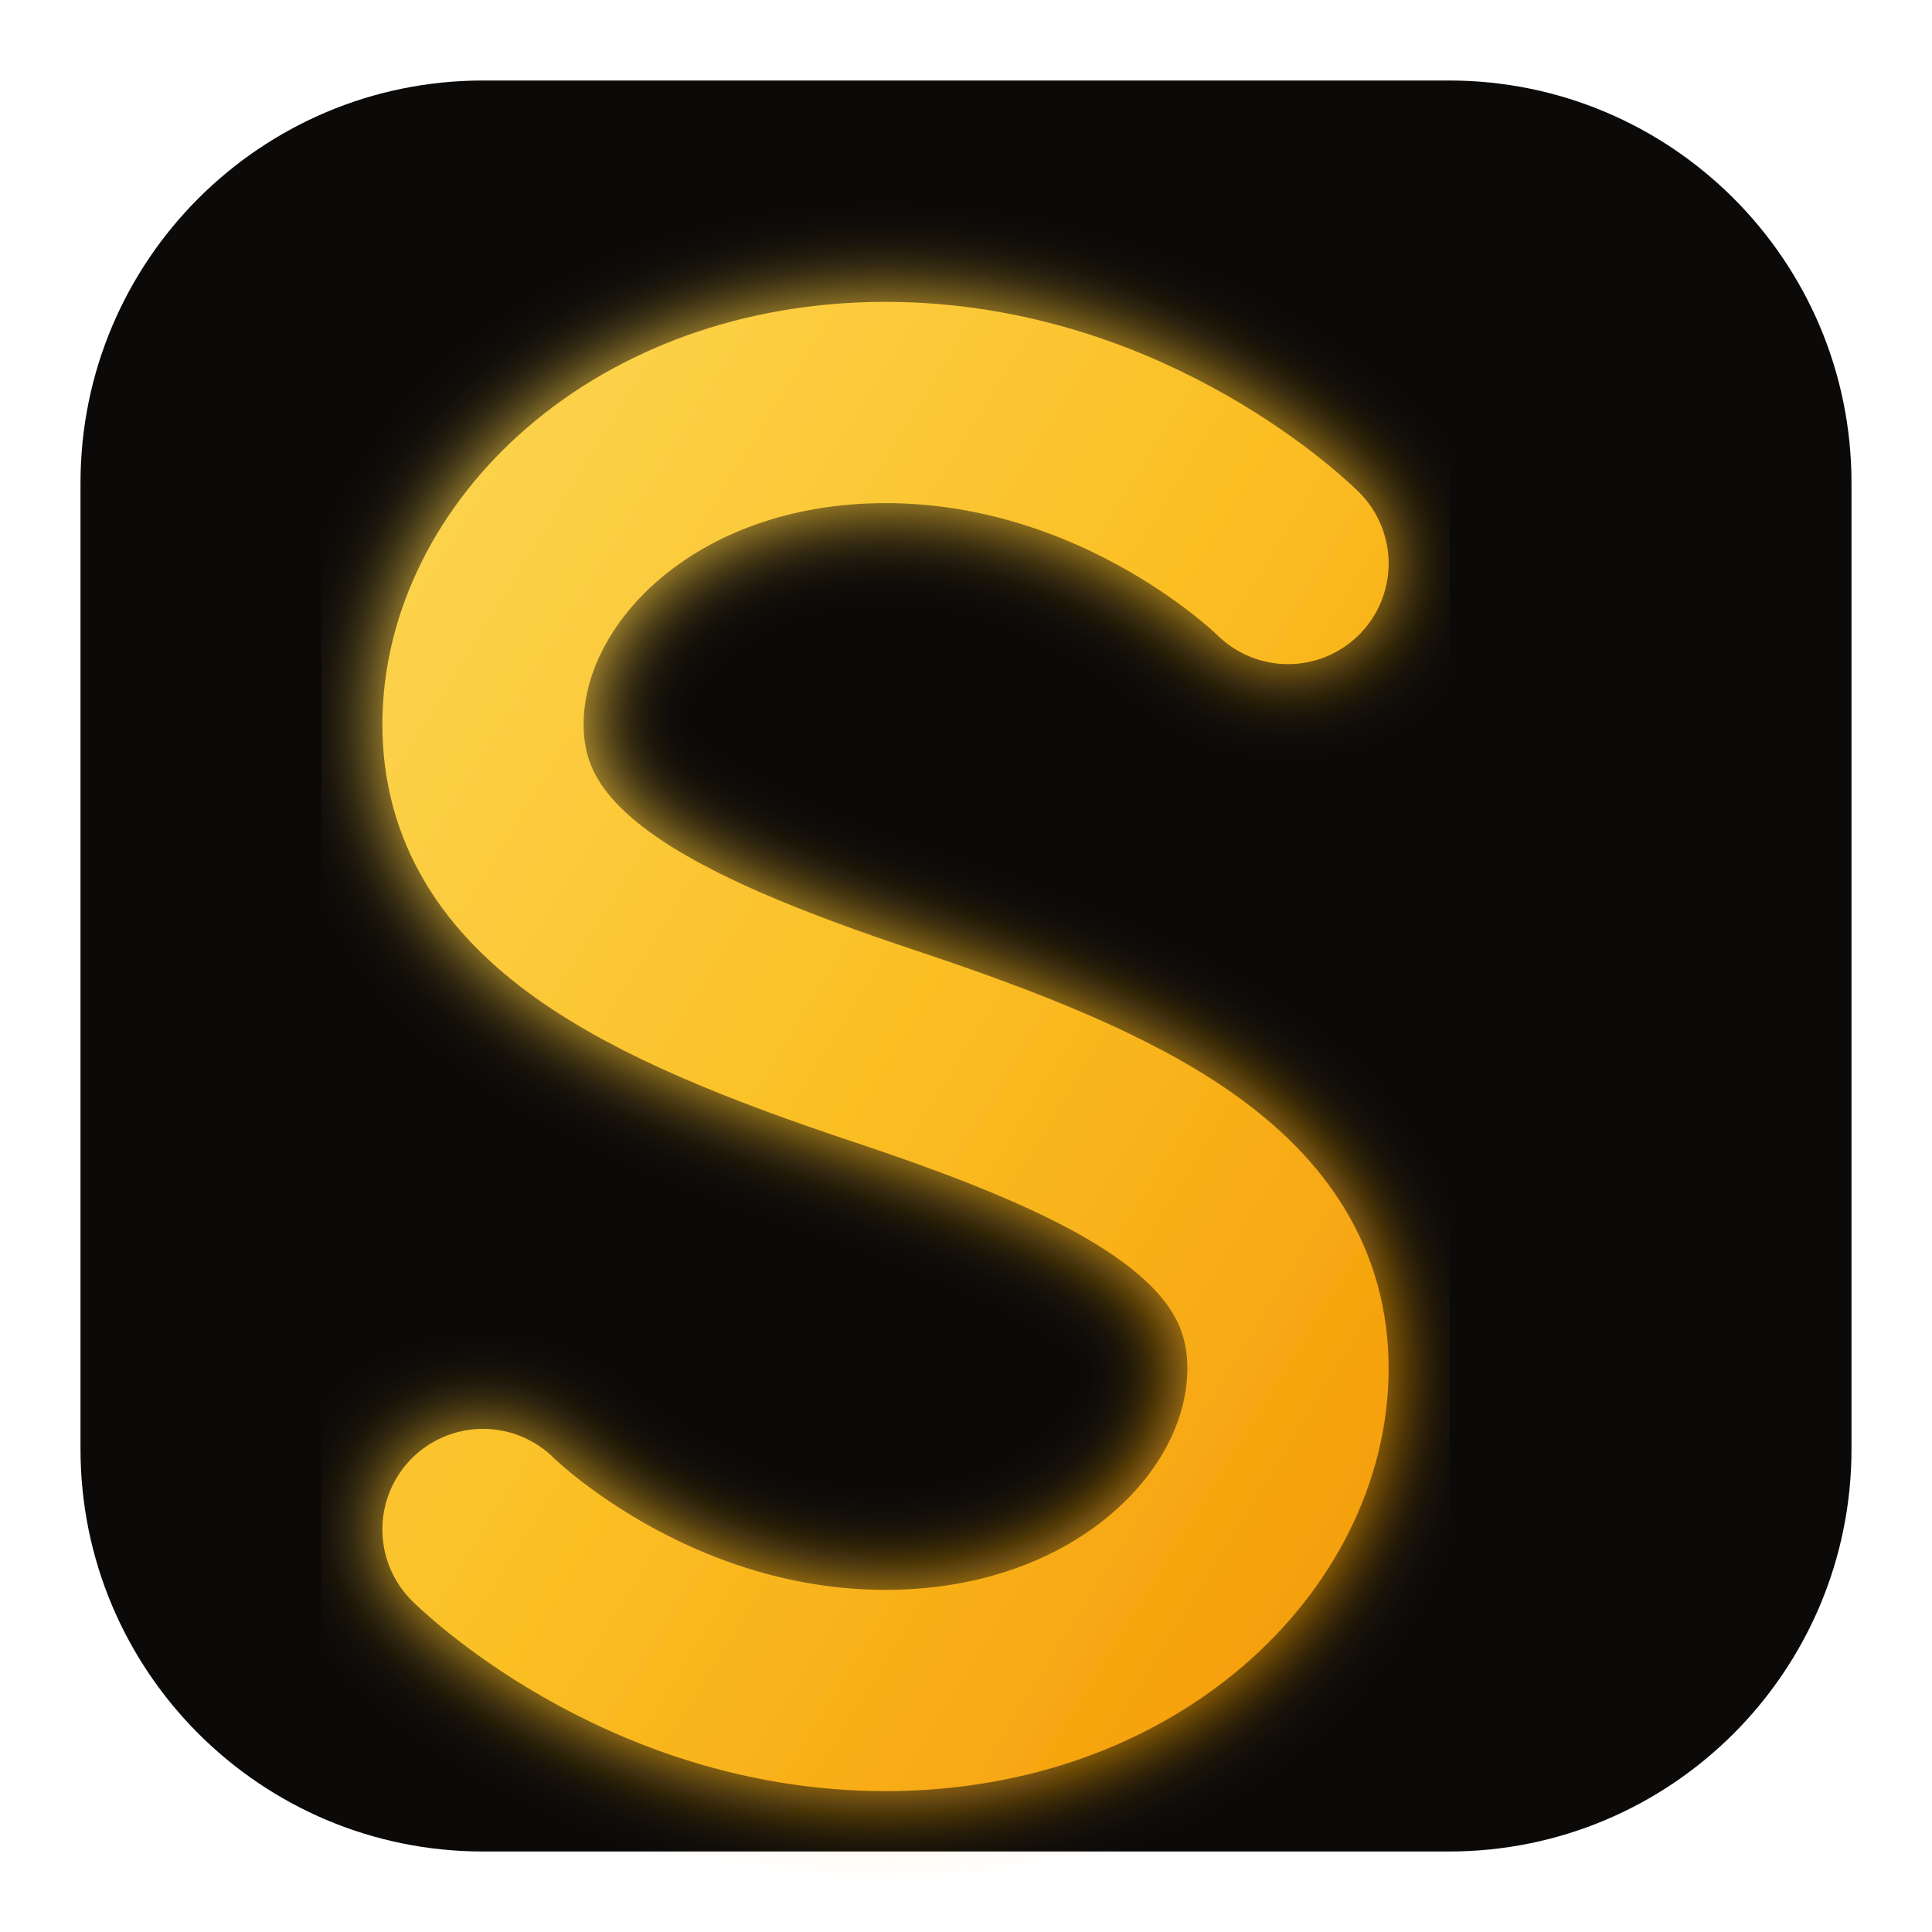
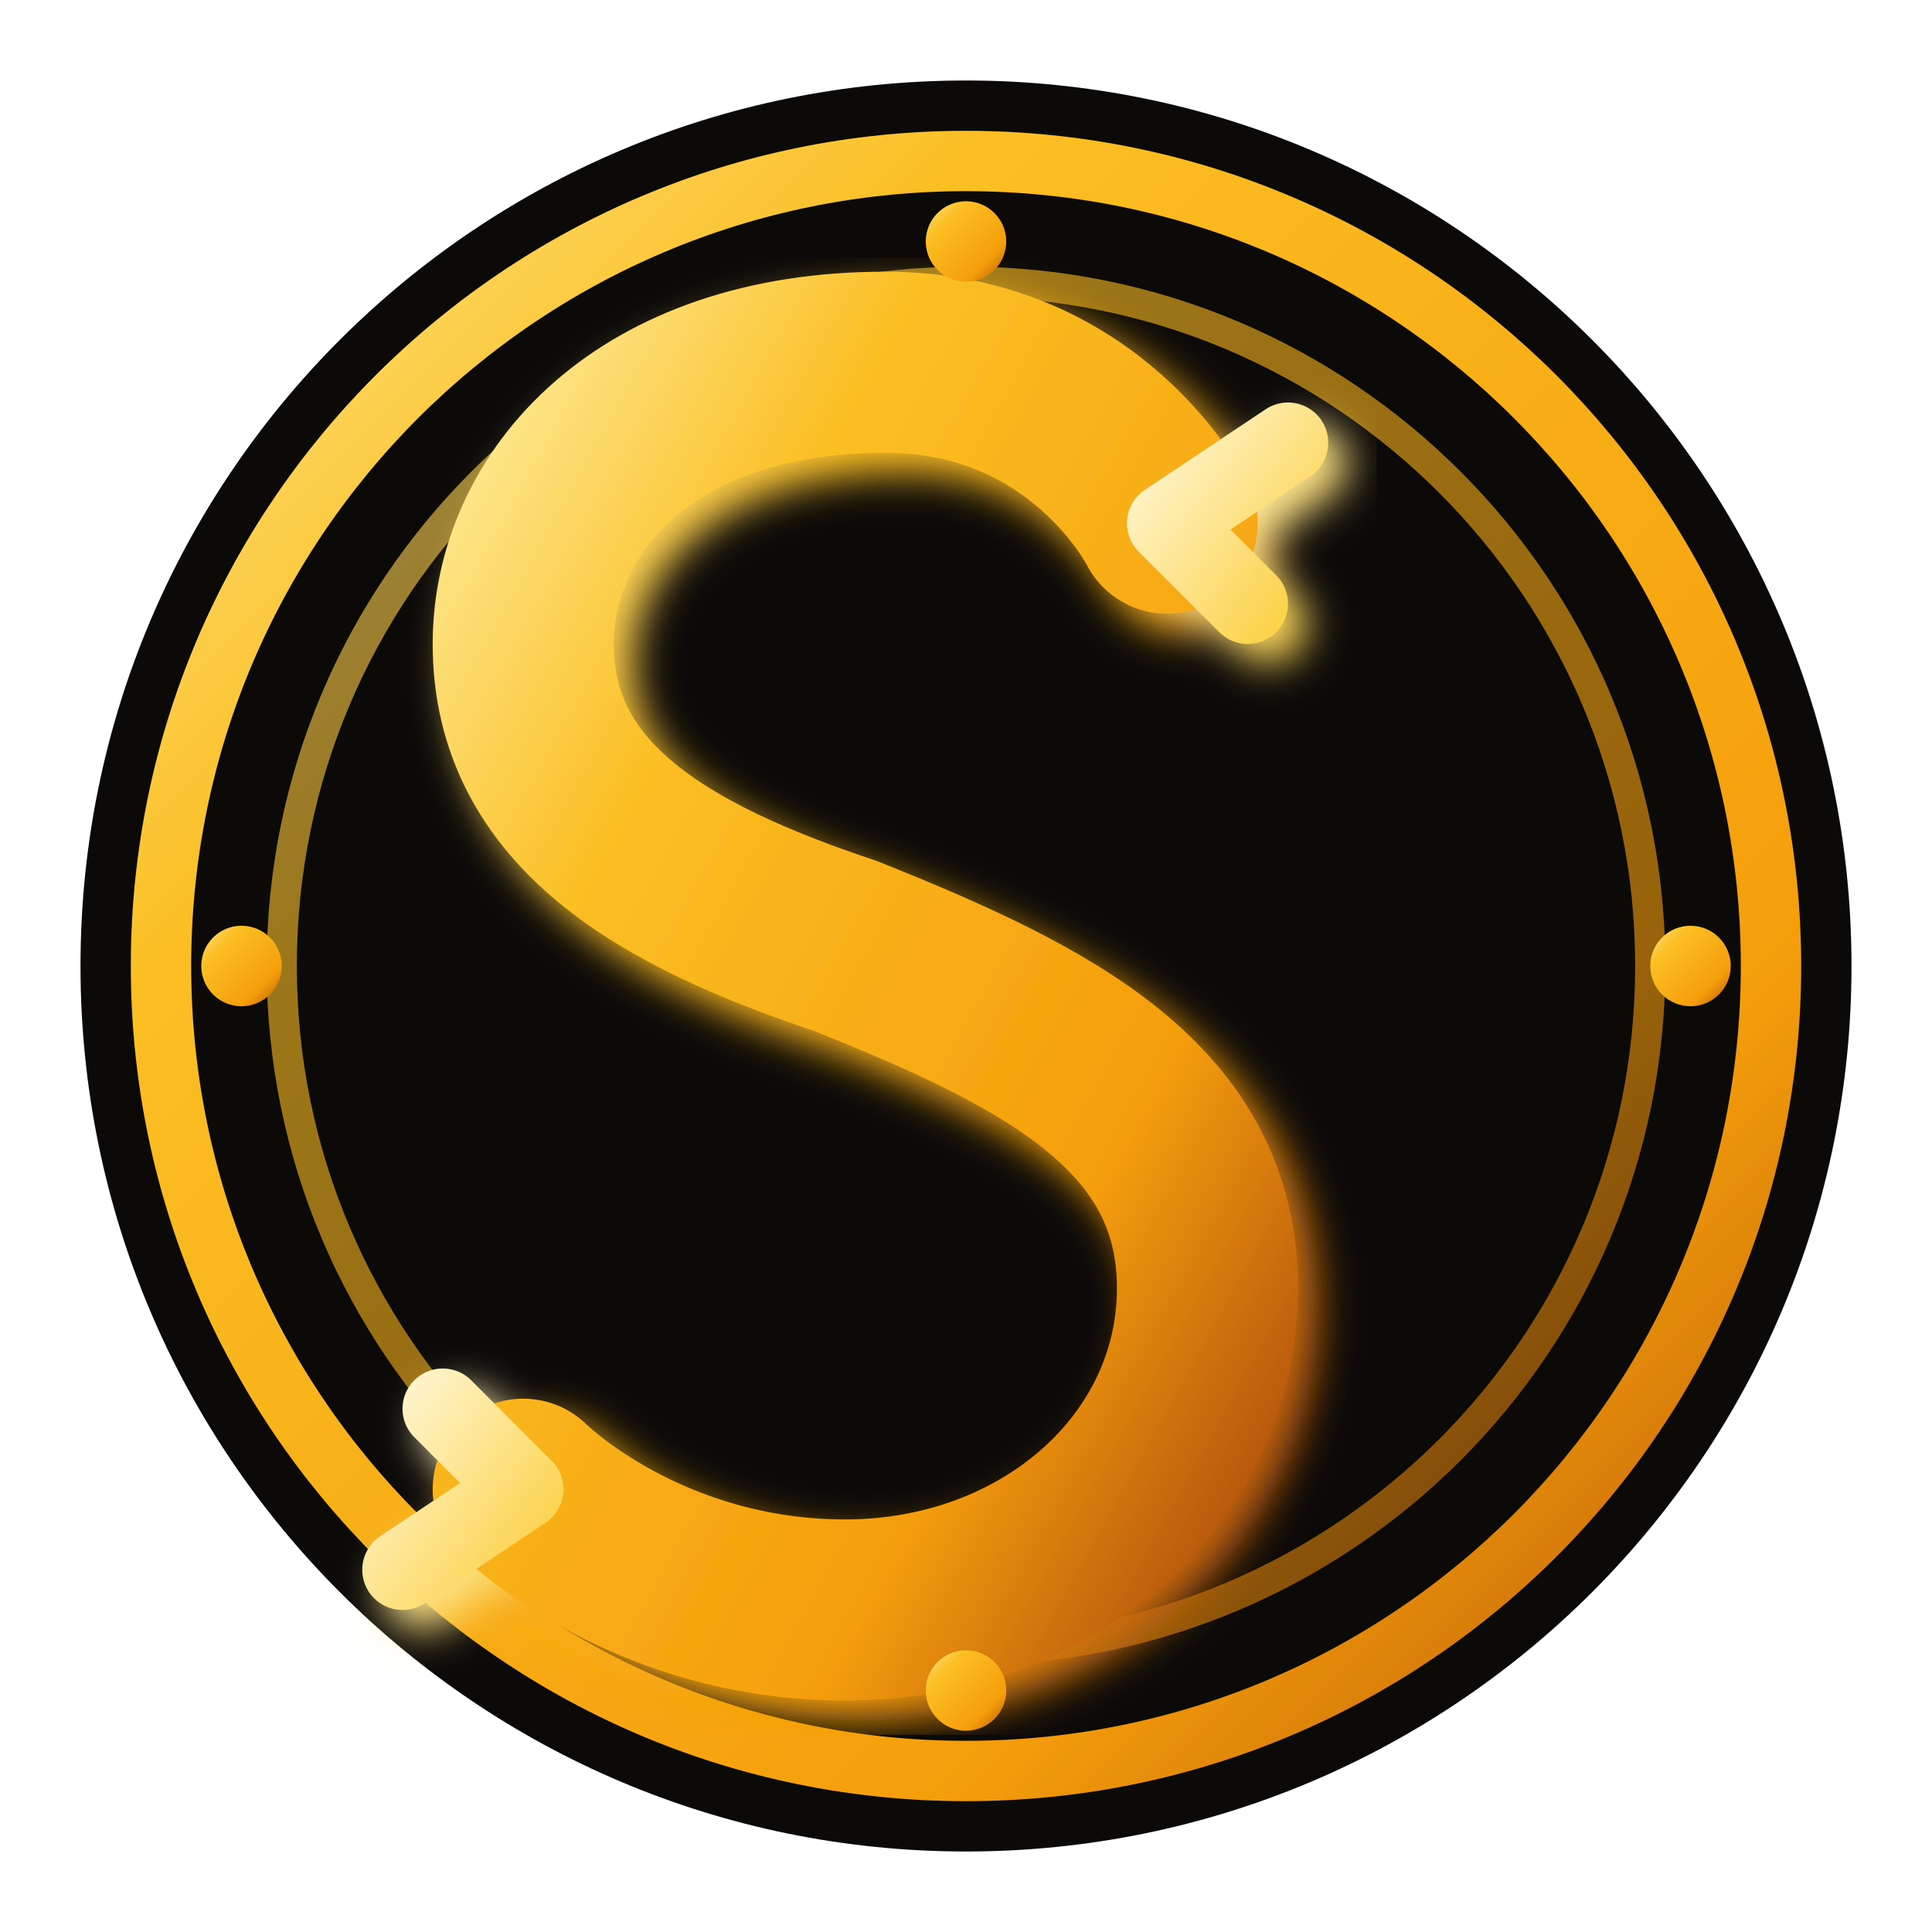
<svg xmlns="http://www.w3.org/2000/svg" width="48" height="48" viewBox="0 0 48 48">
  <defs>
    <linearGradient id="goldGradient" x1="0%" y1="0%" x2="100%" y2="100%">
-       <stop offset="0%" stop-color="#fcd34d" />
-       <stop offset="50%" stop-color="#fbbf24" />
-       <stop offset="100%" stop-color="#f59e0b" />
+       <stop offset="0%" stop-color="#fde68a" />
+       <stop offset="25%" stop-color="#fbbf24" />
+       <stop offset="75%" stop-color="#f59e0b" />
+       <stop offset="100%" stop-color="#b45309" />
    </linearGradient>
-     <filter id="glow" x="-20%" y="-20%" width="140%" height="140%">
-       <feGaussianBlur stdDeviation="1" result="blur" />
+     <linearGradient id="innerGold" x1="0%" y1="0%" x2="100%" y2="100%">
+       <stop offset="0%" stop-color="#fef3c7" />
+       <stop offset="100%" stop-color="#fcd34d" />
+     </linearGradient>
+     <filter id="emboss" x="-10%" y="-10%" width="120%" height="120%">
+       <feGaussianBlur stdDeviation="0.5" result="blur" />
+       <feOffset dx="0.5" dy="0.5" result="offset" />
      <feMerge>
-         <feMergeNode in="blur" />
+         <feMergeNode in="offset" />
        <feMergeNode in="SourceGraphic" />
      </feMerge>
    </filter>
  </defs>
-   <rect x="2" y="2" width="44" height="44" rx="10" fill="#0c0a09" />
-   <path d="M32 14 C32 14 28 10 22 10 C16 10 12 14 12 18 C12 22 16 24 22 26 C28 28 32 30 32 34 C32 38 28 42 22 42 C16 42 12 38 12 38" fill="none" stroke="url(#goldGradient)" stroke-width="5" stroke-linecap="round" filter="url(#glow)" />
+   <circle cx="24" cy="24" r="22" fill="#0c0a09" />
+   <circle cx="24" cy="24" r="20" fill="none" stroke="url(#goldGradient)" stroke-width="1.5" />
+   <circle cx="24" cy="24" r="17" fill="none" stroke="url(#goldGradient)" stroke-width="0.75" opacity="0.6" />
+   <g filter="url(#emboss)">
+     <path d="M29 13          C29 13 27 9 22 9          C16 9 13 12.5 13 16          C13 20 16.5 22 21 23.5          C26 25.5 30 27.5 30 32          C30 36.5 26 40 21 40          C16 40 13 37 13 37" fill="none" stroke="url(#goldGradient)" stroke-width="4.5" stroke-linecap="round" />
+     <path d="M29 13 L32 11 M29 13 L31 15" fill="none" stroke="url(#innerGold)" stroke-width="2" stroke-linecap="round" />
+     <path d="M13 37 L10 39 M13 37 L11 35" fill="none" stroke="url(#innerGold)" stroke-width="2" stroke-linecap="round" />
+   </g>
+   <circle cx="24" cy="6" r="1" fill="url(#goldGradient)" />
+   <circle cx="24" cy="42" r="1" fill="url(#goldGradient)" />
+   <circle cx="6" cy="24" r="1" fill="url(#goldGradient)" />
+   <circle cx="42" cy="24" r="1" fill="url(#goldGradient)" />
</svg>
